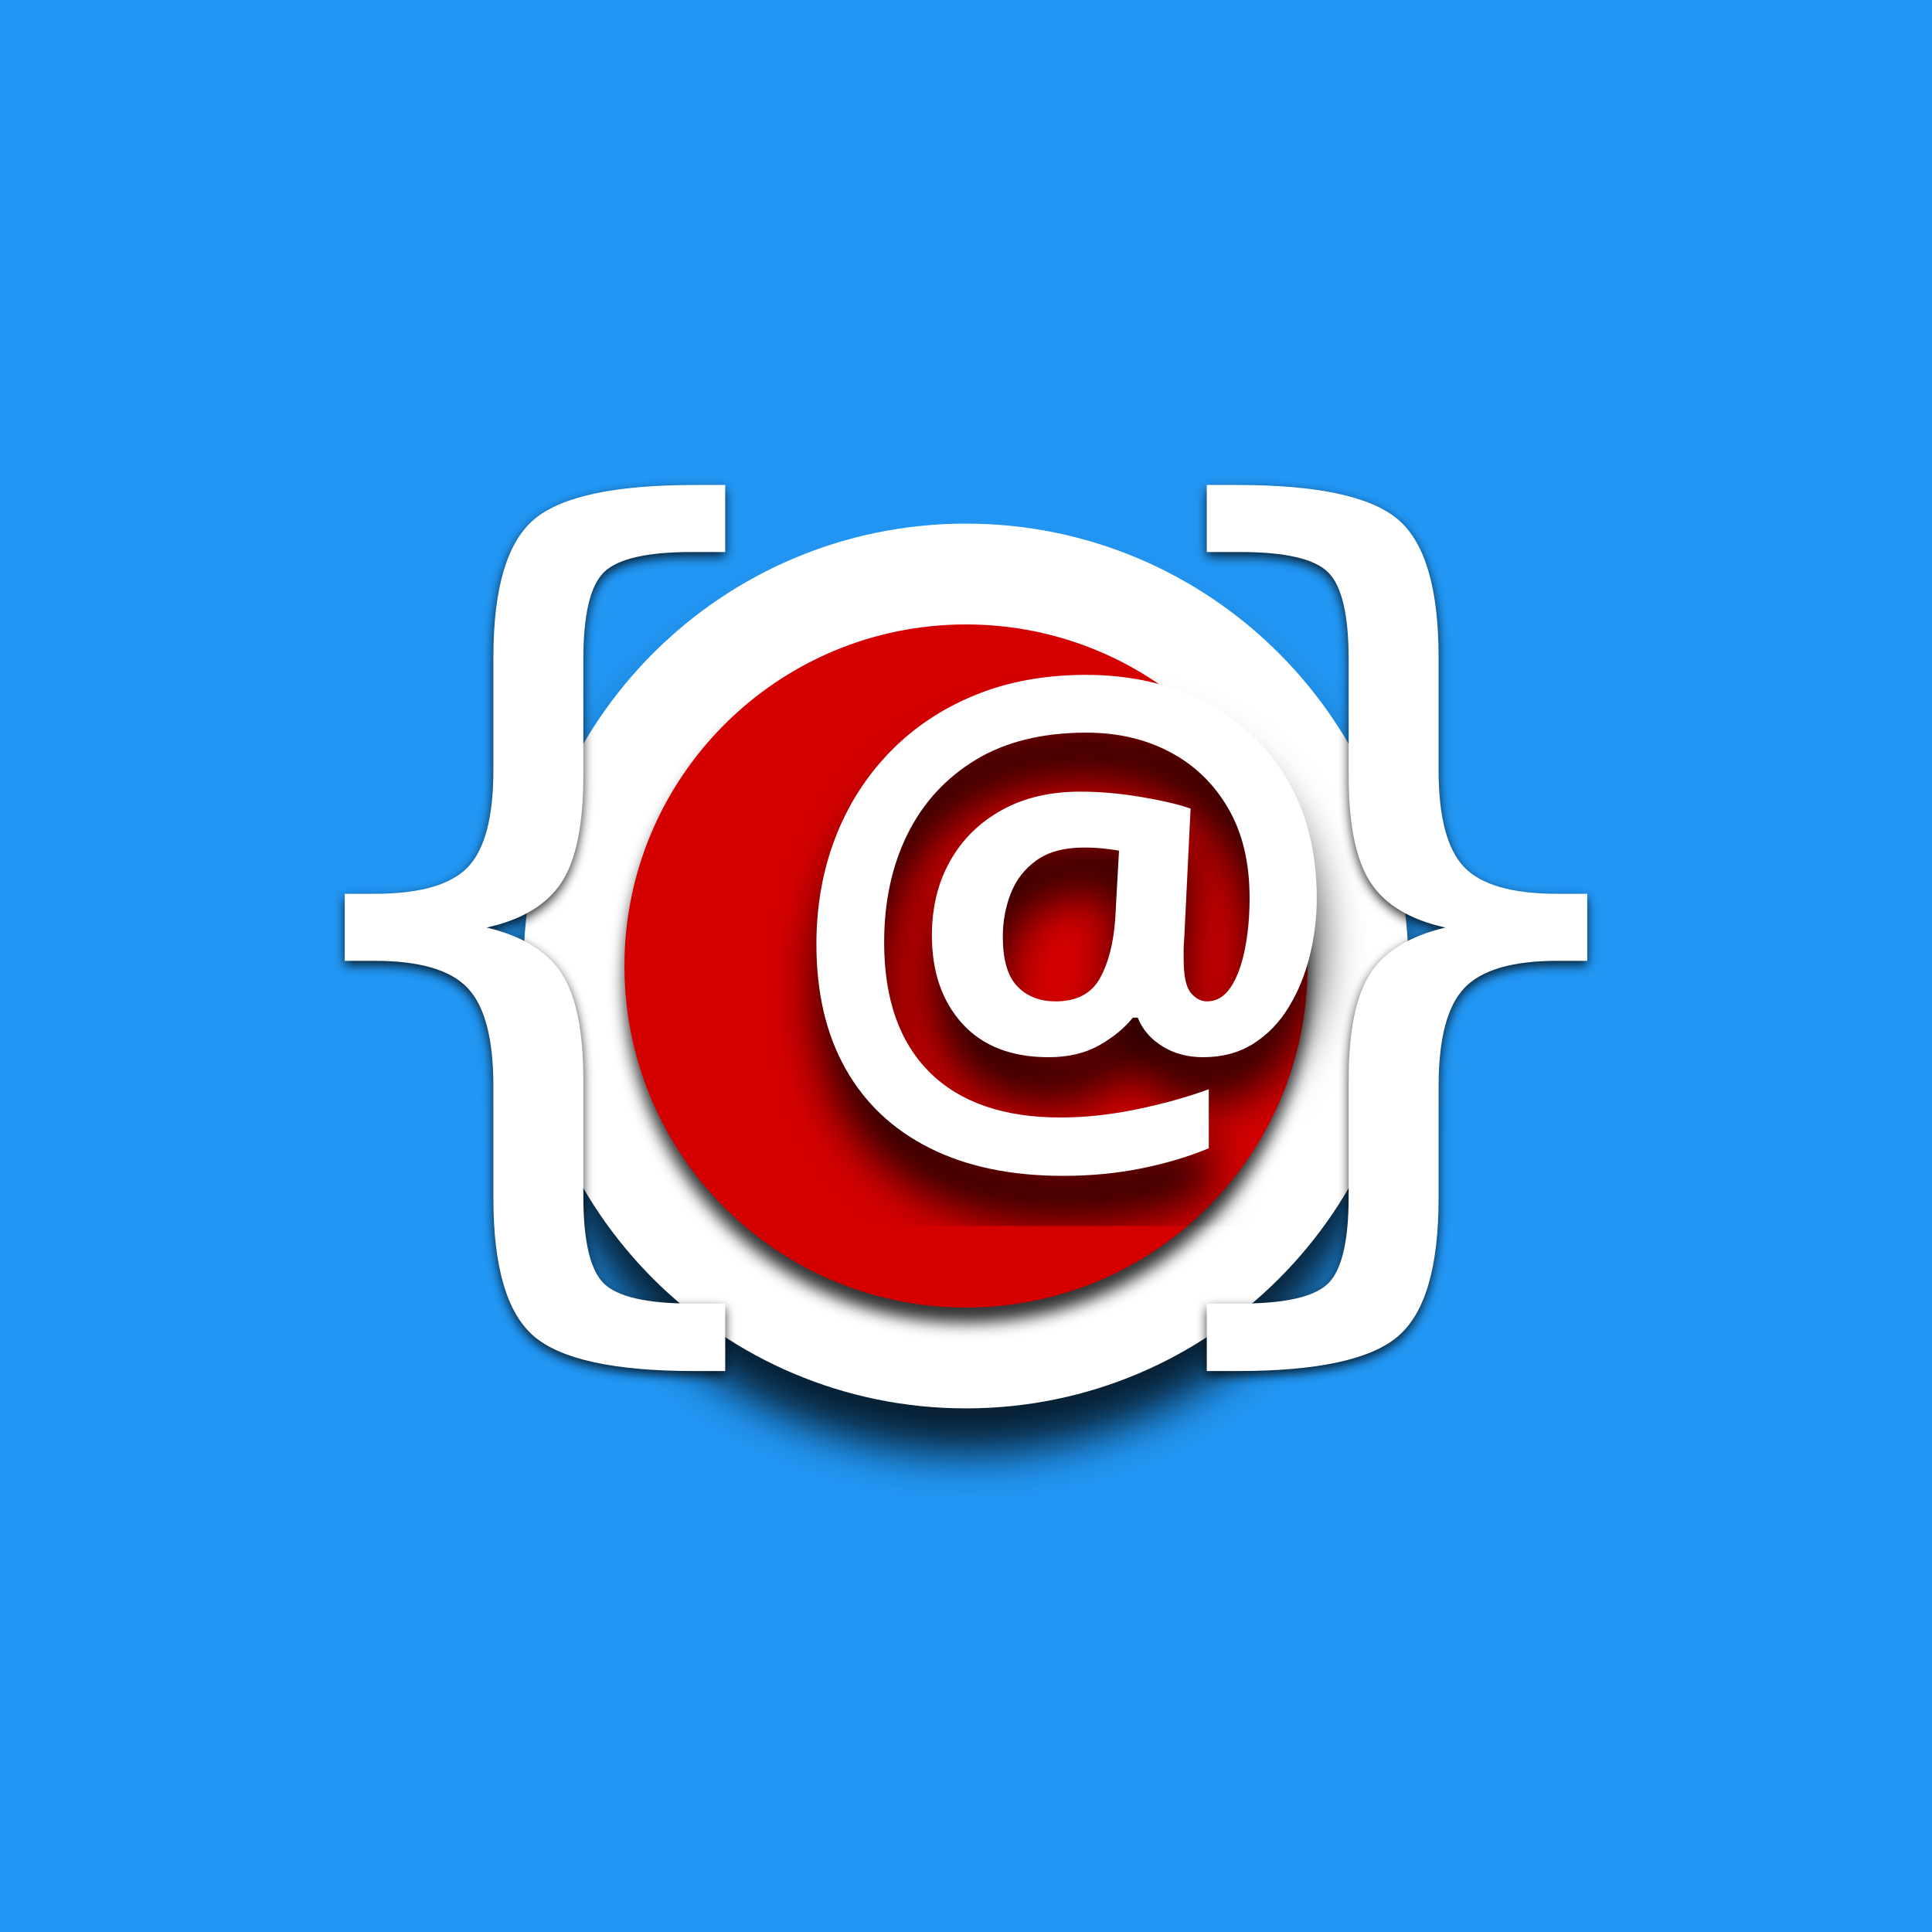
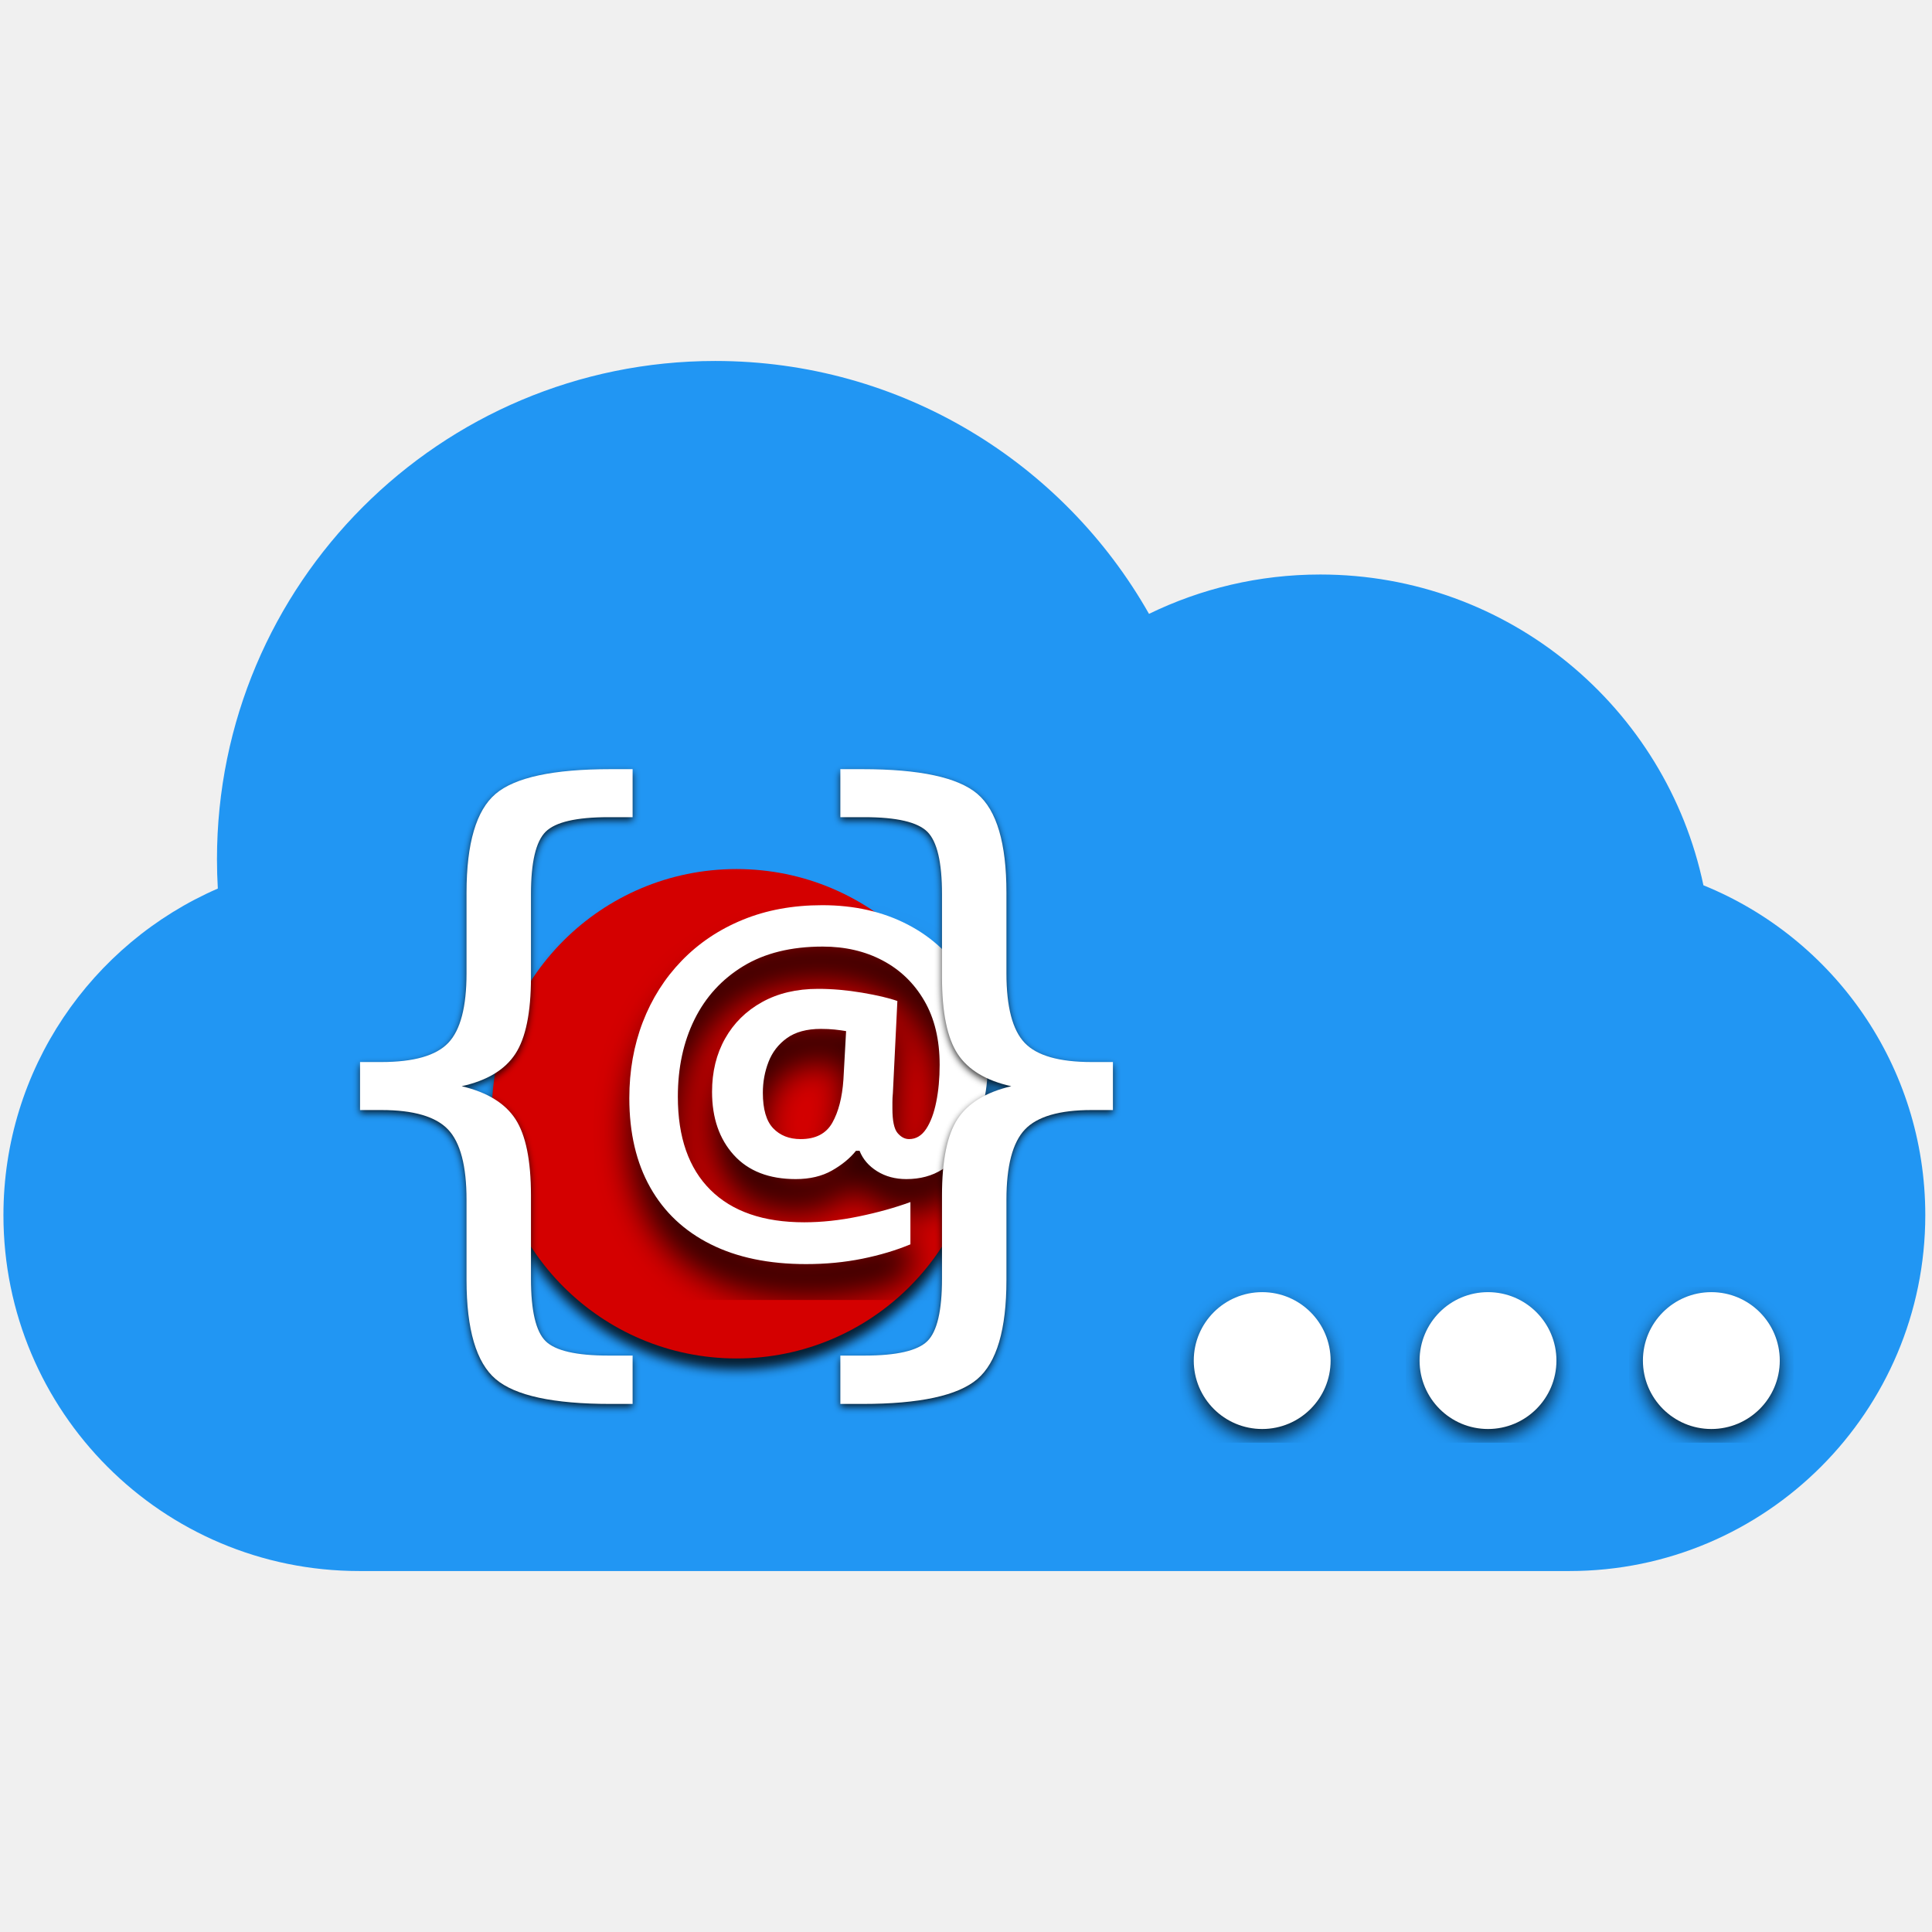
<svg xmlns="http://www.w3.org/2000/svg" version="1.1" width="100%" height="100%" viewBox="0 0 909.937 909.937" id="svg3051" xml:space="preserve" style="overflow:visible">
  <defs id="defs3075">
    <filter id="filter3801" color-interpolation-filters="sRGB">
      <feFlood flood-opacity="0.8" flood-color="rgb(0,0,0)" result="flood" id="feFlood3803" />
      <feComposite in="flood" in2="SourceGraphic" operator="in" result="composite1" id="feComposite3805" />
      <feGaussianBlur stdDeviation="5" result="blur" id="feGaussianBlur3807" />
      <feOffset dx="0" dy="10" result="offset" id="feOffset3809" />
      <feComposite in="SourceGraphic" in2="offset" operator="over" result="composite2" id="feComposite3811" />
    </filter>
    <filter id="filter4041" color-interpolation-filters="sRGB">
      <feFlood flood-opacity="0.8" flood-color="rgb(0,0,0)" result="flood" id="feFlood4043" />
      <feComposite in="flood" in2="SourceGraphic" operator="in" result="composite1" id="feComposite4045" />
      <feGaussianBlur stdDeviation="2.4" result="blur" id="feGaussianBlur4047" />
      <feOffset dx="0" dy="2" result="offset" id="feOffset4049" />
      <feComposite in="SourceGraphic" in2="offset" operator="over" result="composite2" id="feComposite4051" />
    </filter>
    <filter id="filter4053" color-interpolation-filters="sRGB">
      <feFlood flood-opacity="0.8" flood-color="rgb(0,0,0)" result="flood" id="feFlood4055" />
      <feComposite in="flood" in2="SourceGraphic" operator="in" result="composite1" id="feComposite4057" />
      <feGaussianBlur stdDeviation="2.4" result="blur" id="feGaussianBlur4059" />
      <feOffset dx="0" dy="2" result="offset" id="feOffset4061" />
      <feComposite in="SourceGraphic" in2="offset" operator="over" result="composite2" id="feComposite4063" />
    </filter>
    <filter id="filter4065" color-interpolation-filters="sRGB">
      <feFlood flood-opacity="0.8" flood-color="rgb(0,0,0)" result="flood" id="feFlood4067" />
      <feComposite in="flood" in2="SourceGraphic" operator="in" result="composite1" id="feComposite4069" />
      <feGaussianBlur stdDeviation="2.4" result="blur" id="feGaussianBlur4071" />
      <feOffset dx="0" dy="2" result="offset" id="feOffset4073" />
      <feComposite in="SourceGraphic" in2="offset" operator="over" result="composite2" id="feComposite4075" />
    </filter>
    <filter id="filter4053-8" color-interpolation-filters="sRGB">
      <feFlood flood-opacity="0.8" flood-color="rgb(0,0,0)" result="flood" id="feFlood4055-4" />
      <feComposite in="flood" in2="SourceGraphic" operator="in" result="composite1" id="feComposite4057-5" />
      <feGaussianBlur stdDeviation="2.4" result="blur" id="feGaussianBlur4059-7" />
      <feOffset dx="0" dy="2" result="offset" id="feOffset4061-6" />
      <feComposite in="SourceGraphic" in2="offset" operator="over" result="composite2" id="feComposite4063-7" />
    </filter>
    <filter id="filter4053-1" color-interpolation-filters="sRGB">
      <feFlood flood-opacity="0.8" flood-color="rgb(0,0,0)" result="flood" id="feFlood4055-7" />
      <feComposite in="flood" in2="SourceGraphic" operator="in" result="composite1" id="feComposite4057-4" />
      <feGaussianBlur stdDeviation="2.4" result="blur" id="feGaussianBlur4059-0" />
      <feOffset dx="0" dy="2" result="offset" id="feOffset4061-9" />
      <feComposite in="SourceGraphic" in2="offset" operator="over" result="composite2" id="feComposite4063-4" />
    </filter>
    <filter id="filter3049" color-interpolation-filters="sRGB">
      <feFlood flood-opacity="0.8" flood-color="rgb(0,0,0)" result="flood" id="feFlood3051" />
      <feComposite in="flood" in2="SourceGraphic" operator="in" result="composite1" id="feComposite3053" />
      <feGaussianBlur stdDeviation="2.4" result="blur" id="feGaussianBlur3055" />
      <feOffset dx="0" dy="2" result="offset" id="feOffset3057" />
      <feComposite in="SourceGraphic" in2="offset" operator="over" result="composite2" id="feComposite3059" />
    </filter>
    <filter id="filter3801-8" color-interpolation-filters="sRGB">
      <feFlood flood-opacity="0.8" flood-color="rgb(0,0,0)" result="flood" id="feFlood3803-8" />
      <feComposite in="flood" in2="SourceGraphic" operator="in" result="composite1" id="feComposite3805-2" />
      <feGaussianBlur stdDeviation="5" result="blur" id="feGaussianBlur3807-4" />
      <feOffset dx="0" dy="10" result="offset" id="feOffset3809-5" />
      <feComposite in="SourceGraphic" in2="offset" operator="over" result="composite2" id="feComposite3811-5" />
    </filter>
    <filter id="filter3067" color-interpolation-filters="sRGB">
      <feFlood flood-opacity="0.8" flood-color="rgb(0,0,0)" result="flood" id="feFlood3069" />
      <feComposite in="flood" in2="SourceGraphic" operator="in" result="composite1" id="feComposite3071" />
      <feGaussianBlur stdDeviation="5" result="blur" id="feGaussianBlur3073" />
      <feOffset dx="0" dy="10" result="offset" id="feOffset3075" />
      <feComposite in="SourceGraphic" in2="offset" operator="over" result="composite2" id="feComposite3077" />
    </filter>
    <filter id="filter4053-1-1" color-interpolation-filters="sRGB">
      <feFlood flood-opacity="0.8" flood-color="rgb(0,0,0)" result="flood" id="feFlood4055-7-4" />
      <feComposite in="flood" in2="SourceGraphic" operator="in" result="composite1" id="feComposite4057-4-2" />
      <feGaussianBlur stdDeviation="2.4" result="blur" id="feGaussianBlur4059-0-3" />
      <feOffset dx="0" dy="2" result="offset" id="feOffset4061-9-2" />
      <feComposite in="SourceGraphic" in2="offset" operator="over" result="composite2" id="feComposite4063-4-2" />
    </filter>
    <filter id="filter3207" color-interpolation-filters="sRGB">
      <feFlood flood-opacity="0.8" flood-color="rgb(0,0,0)" result="flood" id="feFlood3209" />
      <feComposite in="flood" in2="SourceGraphic" operator="in" result="composite1" id="feComposite3211" />
      <feGaussianBlur stdDeviation="2.4" result="blur" id="feGaussianBlur3213" />
      <feOffset dx="0" dy="2" result="offset" id="feOffset3215" />
      <feComposite in="SourceGraphic" in2="offset" operator="over" result="composite2" id="feComposite3217" />
    </filter>
    <filter id="filter3801-8-1" color-interpolation-filters="sRGB">
      <feFlood flood-opacity="0.8" flood-color="rgb(0,0,0)" result="flood" id="feFlood3803-8-6" />
      <feComposite in="flood" in2="SourceGraphic" operator="in" result="composite1" id="feComposite3805-2-8" />
      <feGaussianBlur stdDeviation="5" result="blur" id="feGaussianBlur3807-4-5" />
      <feOffset dx="0" dy="10" result="offset" id="feOffset3809-5-7" />
      <feComposite in="SourceGraphic" in2="offset" operator="over" result="composite2" id="feComposite3811-5-6" />
    </filter>
    <filter id="filter3225" color-interpolation-filters="sRGB">
      <feFlood flood-opacity="0.8" flood-color="rgb(0,0,0)" result="flood" id="feFlood3227" />
      <feComposite in="flood" in2="SourceGraphic" operator="in" result="composite1" id="feComposite3229" />
      <feGaussianBlur stdDeviation="5" result="blur" id="feGaussianBlur3231" />
      <feOffset dx="0" dy="10" result="offset" id="feOffset3233" />
      <feComposite in="SourceGraphic" in2="offset" operator="over" result="composite2" id="feComposite3235" />
    </filter>
+     <filter style="color-interpolation-filters:sRGB;" id="filter4498">
+       <feFlood flood-opacity="0.8" flood-color="rgb(0,0,0)" result="flood" id="feFlood4500" />
+       <feComposite in="flood" in2="SourceGraphic" operator="in" result="composite1" id="feComposite4502" />
+       <feGaussianBlur in="composite" stdDeviation="20" result="blur" id="feGaussianBlur4504" />
+       <feOffset dx="0" dy="10" result="offset" id="feOffset4506" />
+       <feComposite in="SourceGraphic" in2="offset" operator="over" result="composite2" id="feComposite4508" />
+     </filter>
+     <filter style="color-interpolation-filters:sRGB;" id="filter4510">
+       <feFlood flood-opacity="0.8" flood-color="rgb(0,0,0)" result="flood" id="feFlood4512" />
+       <feComposite in="flood" in2="SourceGraphic" operator="in" result="composite1" id="feComposite4514" />
+       <feGaussianBlur in="composite" stdDeviation="20" result="blur" id="feGaussianBlur4516" />
+       <feOffset dx="0" dy="10" result="offset" id="feOffset4518" />
+       <feComposite in="SourceGraphic" in2="offset" operator="over" result="composite2" id="feComposite4520" />
+     </filter>
+     <filter style="color-interpolation-filters:sRGB;" id="filter4522">
+       <feFlood flood-opacity="0.8" flood-color="rgb(0,0,0)" result="flood" id="feFlood4524" />
+       <feComposite in="flood" in2="SourceGraphic" operator="in" result="composite1" id="feComposite4526" />
+       <feGaussianBlur in="composite" stdDeviation="20" result="blur" id="feGaussianBlur4528" />
+       <feOffset dx="0" dy="10" result="offset" id="feOffset4530" />
+       <feComposite in="SourceGraphic" in2="offset" operator="over" result="composite2" id="feComposite4532" />
+     </filter>
+     <filter style="color-interpolation-filters:sRGB;" id="filter4564">
+       <feFlood flood-opacity="0.8" flood-color="rgb(0,0,0)" result="flood" id="feFlood4566" />
+       <feComposite in="flood" in2="SourceGraphic" operator="in" result="composite1" id="feComposite4568" />
+       <feGaussianBlur in="composite" stdDeviation="10" result="blur" id="feGaussianBlur4570" />
+       <feOffset dx="0" dy="10" result="offset" id="feOffset4572" />
+       <feComposite in="SourceGraphic" in2="offset" operator="over" result="composite2" id="feComposite4574" />
+     </filter>
+     <filter style="color-interpolation-filters:sRGB;" id="filter4576">
+       <feFlood flood-opacity="0.8" flood-color="rgb(0,0,0)" result="flood" id="feFlood4578" />
+       <feComposite in="flood" in2="SourceGraphic" operator="in" result="composite1" id="feComposite4580" />
+       <feGaussianBlur in="composite" stdDeviation="10" result="blur" id="feGaussianBlur4582" />
+       <feOffset dx="0" dy="10" result="offset" id="feOffset4584" />
+       <feComposite in="SourceGraphic" in2="offset" operator="over" result="composite2" id="feComposite4586" />
+     </filter>
+     <filter style="color-interpolation-filters:sRGB;" id="filter4588">
+       <feFlood flood-opacity="0.8" flood-color="rgb(0,0,0)" result="flood" id="feFlood4590" />
+       <feComposite in="flood" in2="SourceGraphic" operator="in" result="composite1" id="feComposite4592" />
+       <feGaussianBlur in="composite" stdDeviation="10" result="blur" id="feGaussianBlur4594" />
+       <feOffset dx="0" dy="10" result="offset" id="feOffset4596" />
+       <feComposite in="SourceGraphic" in2="offset" operator="over" result="composite2" id="feComposite4598" />
+     </filter>
  </defs>
-   <rect style="fill:#2196f3;fill-opacity:1;fill-rule:nonzero;stroke:none" id="rect3021" width="909.937" height="909.937" x="-1.6542968e-005" y="-1.6542968e-005" />
+   <rect style="fill:#2196f3;fill-opacity:1;fill-rule:nonzero;stroke:none" id="rect3021" width="909.937" height="909.937" x="3080.253" y="391.632" />
  <image />
-   <path style="fill:#ffffff;fill-opacity:1;fill-rule:nonzero;stroke:none;filter:url(#filter3801)" id="path3783" d="m 347.629,23.948 a 99.008,99.008 0 1 1 -198.016,0 99.008,99.008 0 1 1 198.016,0 z" transform="matrix(2.104429,0,0,2.104429,-68.23579,404.5709)" />
-   <path style="fill:#d40000;fill-opacity:1;fill-rule:nonzero;stroke:none;filter:url(#filter3801)" id="path3779" d="m -73.121,262.075 a 220.918,220.918 0 1 1 -441.837,0 220.918,220.918 0 1 1 441.837,0 z" transform="matrix(0.7281885,0,0,0.7281885,669.0843,264.1285)" />
-   <text xml:space="preserve" style="font-size:135.827px;font-style:normal;font-variant:normal;font-weight:900;font-stretch:normal;text-align:start;line-height:125%;letter-spacing:0px;word-spacing:0px;writing-mode:lr-tb;text-anchor:start;fill:#ffffff;fill-opacity:1;stroke:none;filter:url(#filter3801);font-family:Source Code Pro Black;-inkscape-font-specification:'Source Code Pro Black, Heavy'" x="128.514" y="205.484" id="text2997" transform="matrix(2.176901,0,0,2.176901,89.95345,81.65765)">
+   <path style="fill:#ffffff;fill-opacity:1;fill-rule:nonzero;stroke:none;filter:url(#filter3801)" id="path3783" d="m 347.629,23.948 a 99.008,99.008 0 1 1 -198.016,0 99.008,99.008 0 1 1 198.016,0 z" transform="matrix(2.104429,0,0,2.104429,3012.017,796.2031)" />
+   <path style="fill:#d40000;fill-opacity:1;fill-rule:nonzero;stroke:none;filter:url(#filter3801)" id="path3779" d="m -73.121,262.075 a 220.918,220.918 0 1 1 -441.837,0 220.918,220.918 0 1 1 441.837,0 z" transform="matrix(0.7281885,0,0,0.7281885,3749.337,655.7606)" />
+   <text xml:space="preserve" style="font-size:135.827px;font-style:normal;font-variant:normal;font-weight:900;font-stretch:normal;text-align:start;line-height:125%;letter-spacing:0px;word-spacing:0px;writing-mode:lr-tb;text-anchor:start;fill:#ffffff;fill-opacity:1;stroke:none;filter:url(#filter3801);font-family:Source Code Pro Black;-inkscape-font-specification:'Source Code Pro Black, Heavy'" x="128.514" y="205.484" id="text2997" transform="matrix(2.176901,0,0,2.176901,3170.206,473.2898)">
    <tspan x="128.514" y="205.484" id="tspan3001">@</tspan>
  </text>
-   <g id="g3053" transform="translate(-8.658773,-138.8025)">
+   <g id="g3053" transform="translate(3071.594,252.8296)">
    <text transform="matrix(1.059653,0,0,1.032776,235.2462,392.3776)" style="font-size:437.853px;font-style:normal;font-variant:normal;font-weight:normal;font-stretch:normal;line-height:125%;letter-spacing:0px;word-spacing:0px;fill:#ffffff;fill-opacity:1;stroke:none;filter:url(#filter4053);font-family:Bitstream Vera Sans Mono;-inkscape-font-specification:Bitstream Vera Sans Mono" xml:space="preserve" id="obj-start" y="308.313" x="-107.853">
      <tspan id="tspan3093" y="308.313" x="-107.853" style="fill:#ffffff">{</tspan>
    </text>
    <text x="-107.853" y="308.313" id="text3038" xml:space="preserve" style="font-size:437.853px;font-style:normal;font-variant:normal;font-weight:normal;font-stretch:normal;line-height:125%;letter-spacing:0px;word-spacing:0px;fill:#ffffff;fill-opacity:1;stroke:none;filter:url(#filter4053);font-family:Bitstream Vera Sans Mono;-inkscape-font-specification:Bitstream Vera Sans Mono" transform="matrix(-1.059653,0,0,1.032776,692.0081,392.3776)">
      <tspan style="fill:#ffffff" x="-107.853" y="308.313" id="tspan3040">{</tspan>
    </text>
  </g>
-   <path style="fill:#2196f3;fill-opacity:1;fill-rule:nonzero;stroke:none;overflow:visible" id="path3031" d="m 741.461,513.904 a 536.844,536.844 0 1 1 -1073.688,0 536.844,536.844 0 1 1 1073.688,0 z" transform="matrix(0.8954918,0,0,0.8954918,1376.1,1383.349)" />
-   <path style="fill:#d40000;fill-opacity:1;fill-rule:nonzero;stroke:none;overflow:visible;filter:url(#filter3801-8)" id="path3779-1" d="m -73.121,262.075 a 220.918,220.918 0 1 1 -441.837,0 220.918,220.918 0 1 1 441.837,0 z" transform="matrix(0.7281885,0,0,0.7281885,1767.479,1645.475)" />
-   <text xml:space="preserve" style="font-size:135.827px;font-style:normal;font-variant:normal;font-weight:900;font-stretch:normal;text-align:start;line-height:125%;letter-spacing:0px;word-spacing:0px;writing-mode:lr-tb;text-anchor:start;fill:#ffffff;fill-opacity:1;stroke:none;overflow:visible;filter:url(#filter3801-8);font-family:Source Code Pro Black;-inkscape-font-specification:'Source Code Pro Black, Heavy'" x="128.514" y="205.484" id="text2997-7" transform="matrix(2.176901,0,0,2.176901,1188.348,1463.004)">
-     <tspan x="128.514" y="205.484" id="tspan3001-1">@</tspan>
-   </text>
-   <g style="overflow:visible" id="g3025" transform="translate(1093.727,1381.346)">
-     <text transform="matrix(1.059653,0,0,1.032776,276.3718,253.5751)" style="font-size:437.853px;font-style:normal;font-variant:normal;font-weight:normal;font-stretch:normal;line-height:125%;letter-spacing:0px;word-spacing:0px;fill:#ffffff;fill-opacity:1;stroke:none;filter:url(#filter4053-1);font-family:Bitstream Vera Sans Mono;-inkscape-font-specification:Bitstream Vera Sans Mono" xml:space="preserve" id="obj-start-1" y="308.313" x="-107.853">
-       <tspan id="tspan3093-5" y="308.313" x="-107.853" style="fill:#ffffff">{</tspan>
-     </text>
-     <text x="-107.853" y="308.313" id="text3038-2" xml:space="preserve" style="font-size:437.853px;font-style:normal;font-variant:normal;font-weight:normal;font-stretch:normal;line-height:125%;letter-spacing:0px;word-spacing:0px;fill:#ffffff;fill-opacity:1;stroke:none;filter:url(#filter4053-1);font-family:Bitstream Vera Sans Mono;-inkscape-font-specification:Bitstream Vera Sans Mono" transform="matrix(-1.059653,0,0,1.032776,642.8995,253.5751)">
-       <tspan style="fill:#ffffff" x="-107.853" y="308.313" id="tspan3040-7">{</tspan>
-     </text>
-   </g>
+   <path style="fill:#2196f3;fill-opacity:1;fill-rule:nonzero;stroke:none;overflow:visible" id="path3031" d="m 741.461,513.904 a 536.844,536.844 0 1 1 -1073.688,0 536.844,536.844 0 1 1 1073.688,0 z" transform="matrix(0.8954918,0,0,0.8954918,-29.81592,1711.176)" />
  <rect style="fill:#2196f3;fill-opacity:1;fill-rule:nonzero;stroke:none;overflow:visible" id="rect3021-6" width="909.937" height="909.937" x="-921.697" y="1351.088" />
  <path style="fill:#d40000;fill-opacity:1;fill-rule:nonzero;stroke:none;overflow:visible;filter:url(#filter3801-8-1)" id="path3779-1-1" d="m -73.121,262.075 a 220.918,220.918 0 1 1 -441.837,0 220.918,220.918 0 1 1 441.837,0 z" transform="matrix(0.7281885,0,0,0.7281885,-258.8359,1633.885)" />
  <text xml:space="preserve" style="font-size:135.827px;font-style:normal;font-variant:normal;font-weight:900;font-stretch:normal;text-align:start;line-height:125%;letter-spacing:0px;word-spacing:0px;writing-mode:lr-tb;text-anchor:start;fill:#ffffff;fill-opacity:1;stroke:none;overflow:visible;filter:url(#filter3801-8-1);font-family:Source Code Pro Black;-inkscape-font-specification:'Source Code Pro Black, Heavy'" x="128.514" y="205.484" id="text2997-7-8" transform="matrix(2.176901,0,0,2.176901,-837.9667,1451.414)">
    <tspan x="128.514" y="205.484" id="tspan3001-1-9">@</tspan>
  </text>
  <g style="overflow:visible" id="g3025-2" transform="translate(-932.5875,1369.757)">
    <text transform="matrix(1.059653,0,0,1.032776,276.3718,253.5751)" style="font-size:437.853px;font-style:normal;font-variant:normal;font-weight:normal;font-stretch:normal;line-height:125%;letter-spacing:0px;word-spacing:0px;fill:#ffffff;fill-opacity:1;stroke:none;filter:url(#filter4053-1-1);font-family:Bitstream Vera Sans Mono;-inkscape-font-specification:Bitstream Vera Sans Mono" xml:space="preserve" id="obj-start-1-7" y="308.313" x="-107.853">
      <tspan id="tspan3093-5-9" y="308.313" x="-107.853" style="fill:#ffffff">{</tspan>
    </text>
    <text x="-107.853" y="308.313" id="text3038-2-5" xml:space="preserve" style="font-size:437.853px;font-style:normal;font-variant:normal;font-weight:normal;font-stretch:normal;line-height:125%;letter-spacing:0px;word-spacing:0px;fill:#ffffff;fill-opacity:1;stroke:none;filter:url(#filter4053-1-1);font-family:Bitstream Vera Sans Mono;-inkscape-font-specification:Bitstream Vera Sans Mono" transform="matrix(-1.059653,0,0,1.032776,642.8995,253.5751)">
      <tspan style="fill:#ffffff" x="-107.853" y="308.313" id="tspan3040-7-4">{</tspan>
    </text>
  </g>
+   <g id="g3132" transform="translate(0,-31.24654)">
+     <g style="fill:#2196f3;fill-opacity:1;stroke:none" transform="matrix(33.52444,0,0,33.52444,-98.95601,-66.93832)" id="Page-1">
+       <g style="fill:#2196f3;fill-opacity:1" id="icon-132-cloud">
+         <path style="fill:#2196f3;fill-opacity:1" id="cloud" d="M 26.883,15.366 C 28.713,16.109 30,17.904 30,20 c 0,2.756 -2.238,5 -4.999,5 L 7.999,25 C 5.232,25 3,22.761 3,20 3,17.949 4.24,16.182 6.012,15.412 l 0,0 C 6.004,15.275 6,15.138 6,15 6,11.134 9.134,8 13,8 15.613,8 17.891,9.431 19.094,11.553 19.821,11.199 20.637,11 21.5,11 c 2.649,0 4.86,1.872 5.383,4.366 z" />
+       </g>
+     </g>
+     <path transform="matrix(0.5216805,0,0,0.5216805,500.2645,419.0865)" d="m -73.121,262.075 c 0,122.01 -98.908,220.918 -220.918,220.918 -122.01,0 -220.918,-98.908 -220.918,-220.918 0,-122.01 98.909,-220.918 220.918,-220.918 122.01,0 220.918,98.908 220.918,220.918 z" id="path3779-1" style="fill:#d40000;fill-opacity:1;fill-rule:nonzero;stroke:none;overflow:visible;filter:url(#filter3801-8)" />
+     <text transform="matrix(1.55955,0,0,1.55955,85.37018,288.3629)" id="text2997-7" y="205.484" x="128.514" style="font-size:135.827px;font-style:normal;font-variant:normal;font-weight:900;font-stretch:normal;text-align:start;line-height:125%;letter-spacing:0px;word-spacing:0px;writing-mode:lr-tb;text-anchor:start;fill:#ffffff;fill-opacity:1;stroke:none;overflow:visible;filter:url(#filter3801-8);font-family:Source Code Pro Black;-inkscape-font-specification:'Source Code Pro Black, Heavy'" xml:space="preserve">
+       <tspan id="tspan3001-1" y="205.484" x="128.514">@</tspan>
+     </text>
+     <g transform="matrix(0.7164086,0,0,0.7164086,17.58305,229.8626)" id="g3025" style="overflow:visible">
+       <text x="-107.853" y="308.313" id="obj-start-1" xml:space="preserve" style="font-size:437.853px;font-style:normal;font-variant:normal;font-weight:normal;font-stretch:normal;line-height:125%;letter-spacing:0px;word-spacing:0px;fill:#ffffff;fill-opacity:1;stroke:none;filter:url(#filter4053-1);font-family:Bitstream Vera Sans Mono;-inkscape-font-specification:Bitstream Vera Sans Mono" transform="matrix(1.059653,0,0,1.032776,276.3718,253.5751)">
+         <tspan style="fill:#ffffff" x="-107.853" y="308.313" id="tspan3093-5">{</tspan>
+       </text>
+       <text transform="matrix(-1.059653,0,0,1.032776,642.8995,253.5751)" style="font-size:437.853px;font-style:normal;font-variant:normal;font-weight:normal;font-stretch:normal;line-height:125%;letter-spacing:0px;word-spacing:0px;fill:#ffffff;fill-opacity:1;stroke:none;filter:url(#filter4053-1);font-family:Bitstream Vera Sans Mono;-inkscape-font-specification:Bitstream Vera Sans Mono" xml:space="preserve" id="text3038-2" y="308.313" x="-107.853">
+         <tspan id="tspan3040-7" y="308.313" x="-107.853" style="fill:#ffffff">{</tspan>
+       </text>
+     </g>
+     <path d="m 2059.369,1790.009 c 0,46.175 -37.432,83.607 -83.607,83.607 -46.175,0 -83.607,-37.432 -83.607,-83.607 0,-46.175 37.432,-83.607 83.607,-83.607 46.175,0 83.607,37.432 83.607,83.607 z" id="path3100-0" style="fill:#ffffff;fill-opacity:1;fill-rule:nonzero;stroke:none;overflow:visible;filter:url(#filter4588)" transform="matrix(0.3854912,0,0,0.3854912,-167.1721,-17.98062)" />
+     <path d="m 2059.369,1790.009 c 0,46.175 -37.432,83.607 -83.607,83.607 -46.175,0 -83.607,-37.432 -83.607,-83.607 0,-46.175 37.432,-83.607 83.607,-83.607 46.175,0 83.607,37.432 83.607,83.607 z" id="path3100-1-9" style="fill:#ffffff;fill-opacity:1;fill-rule:nonzero;stroke:none;overflow:visible;filter:url(#filter4576)" transform="matrix(0.3854912,0,0,0.3854912,-60.81413,-17.98062)" />
+     <path d="m 2059.369,1790.009 c 0,46.175 -37.432,83.607 -83.607,83.607 -46.175,0 -83.607,-37.432 -83.607,-83.607 0,-46.175 37.432,-83.607 83.607,-83.607 46.175,0 83.607,37.432 83.607,83.607 z" id="path3100-1-7-4" style="fill:#ffffff;fill-opacity:1;fill-rule:nonzero;stroke:none;overflow:visible;filter:url(#filter4564)" transform="matrix(0.3854912,0,0,0.3854912,44.37362,-17.98062)" />
+   </g>
+   <path transform="matrix(0.3663099,0,0,0.3663099,-555.8291,1745.961)" style="fill:#ffffff;fill-opacity:1;fill-rule:nonzero;stroke:none;overflow:visible" id="path3100-0-8" d="m 2059.369,1790.009 a 83.607,83.607 0 1 1 -167.214,0 83.607,83.607 0 1 1 167.214,0 z" />
+   <path transform="matrix(0.3663099,0,0,0.3663099,-454.7633,1745.961)" style="fill:#ffffff;fill-opacity:1;fill-rule:nonzero;stroke:none;overflow:visible" id="path3100-1-9-8" d="m 2059.369,1790.009 a 83.607,83.607 0 1 1 -167.214,0 83.607,83.607 0 1 1 167.214,0 z" />
+   <path transform="matrix(0.3663099,0,0,0.3663099,-354.8095,1745.961)" style="fill:#ffffff;fill-opacity:1;fill-rule:nonzero;stroke:none;overflow:visible" id="path3100-1-7-4-2" d="m 2059.369,1790.009 a 83.607,83.607 0 1 1 -167.214,0 83.607,83.607 0 1 1 167.214,0 z" />
</svg>
